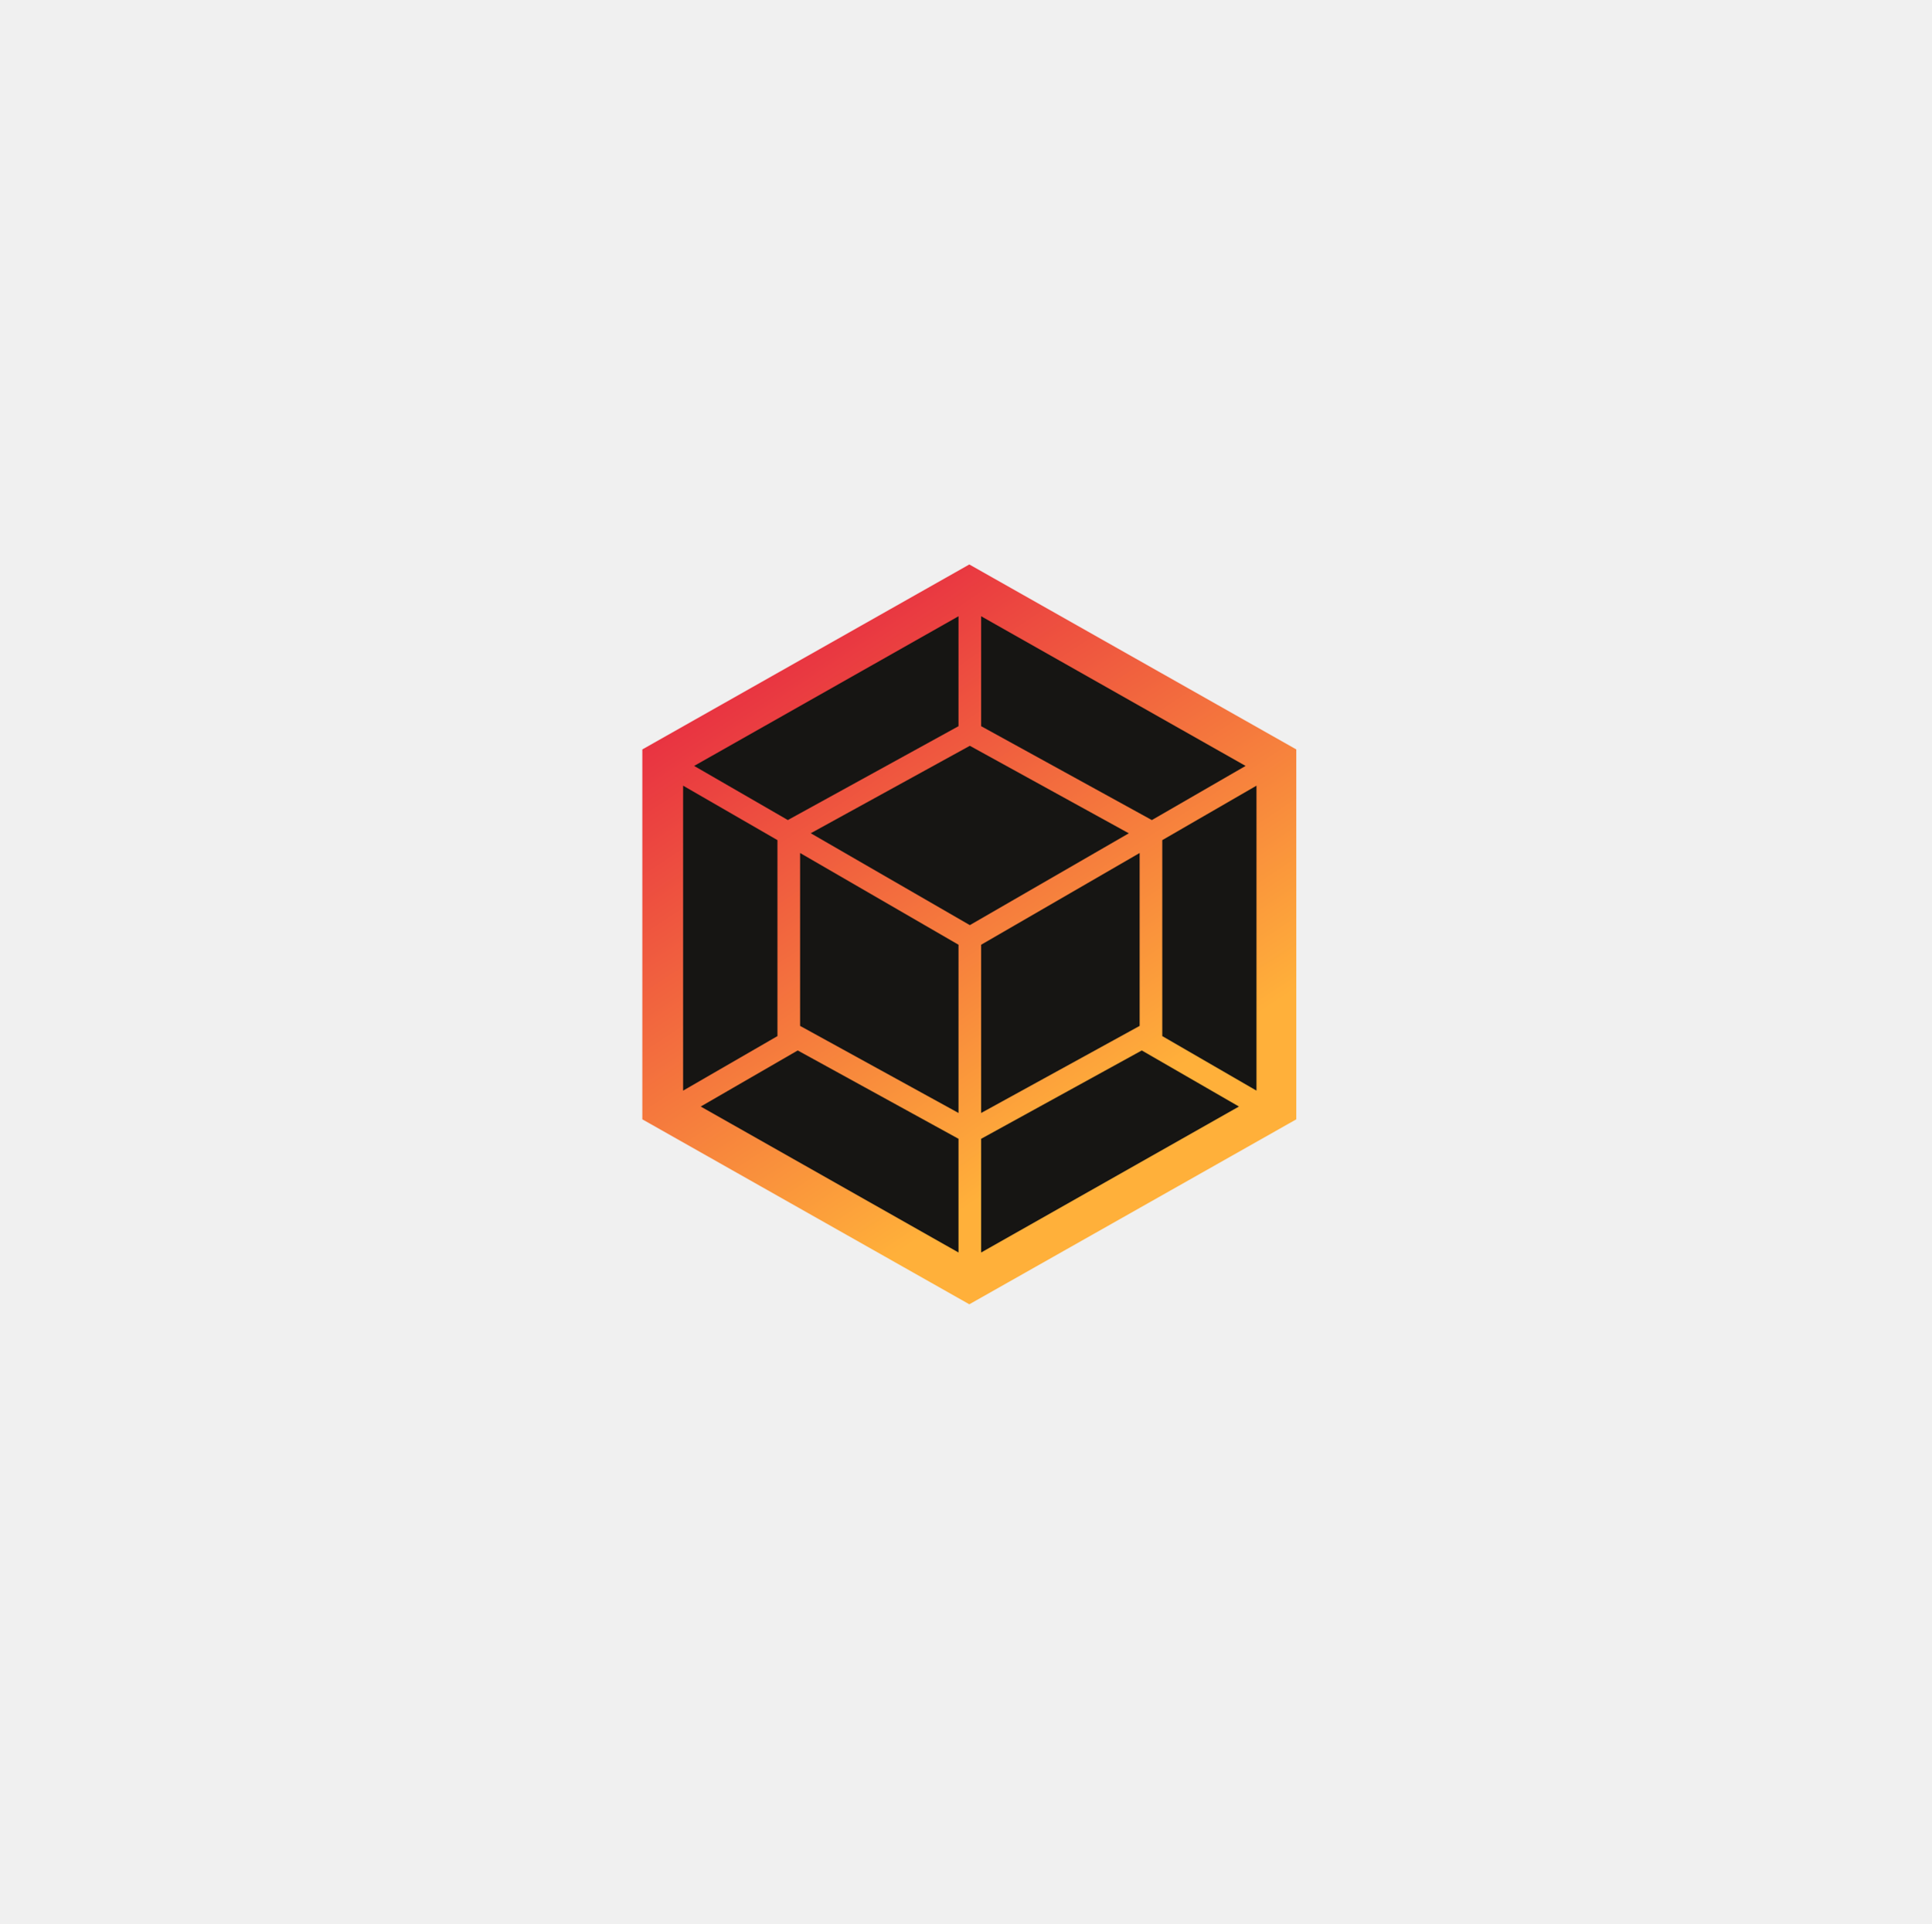
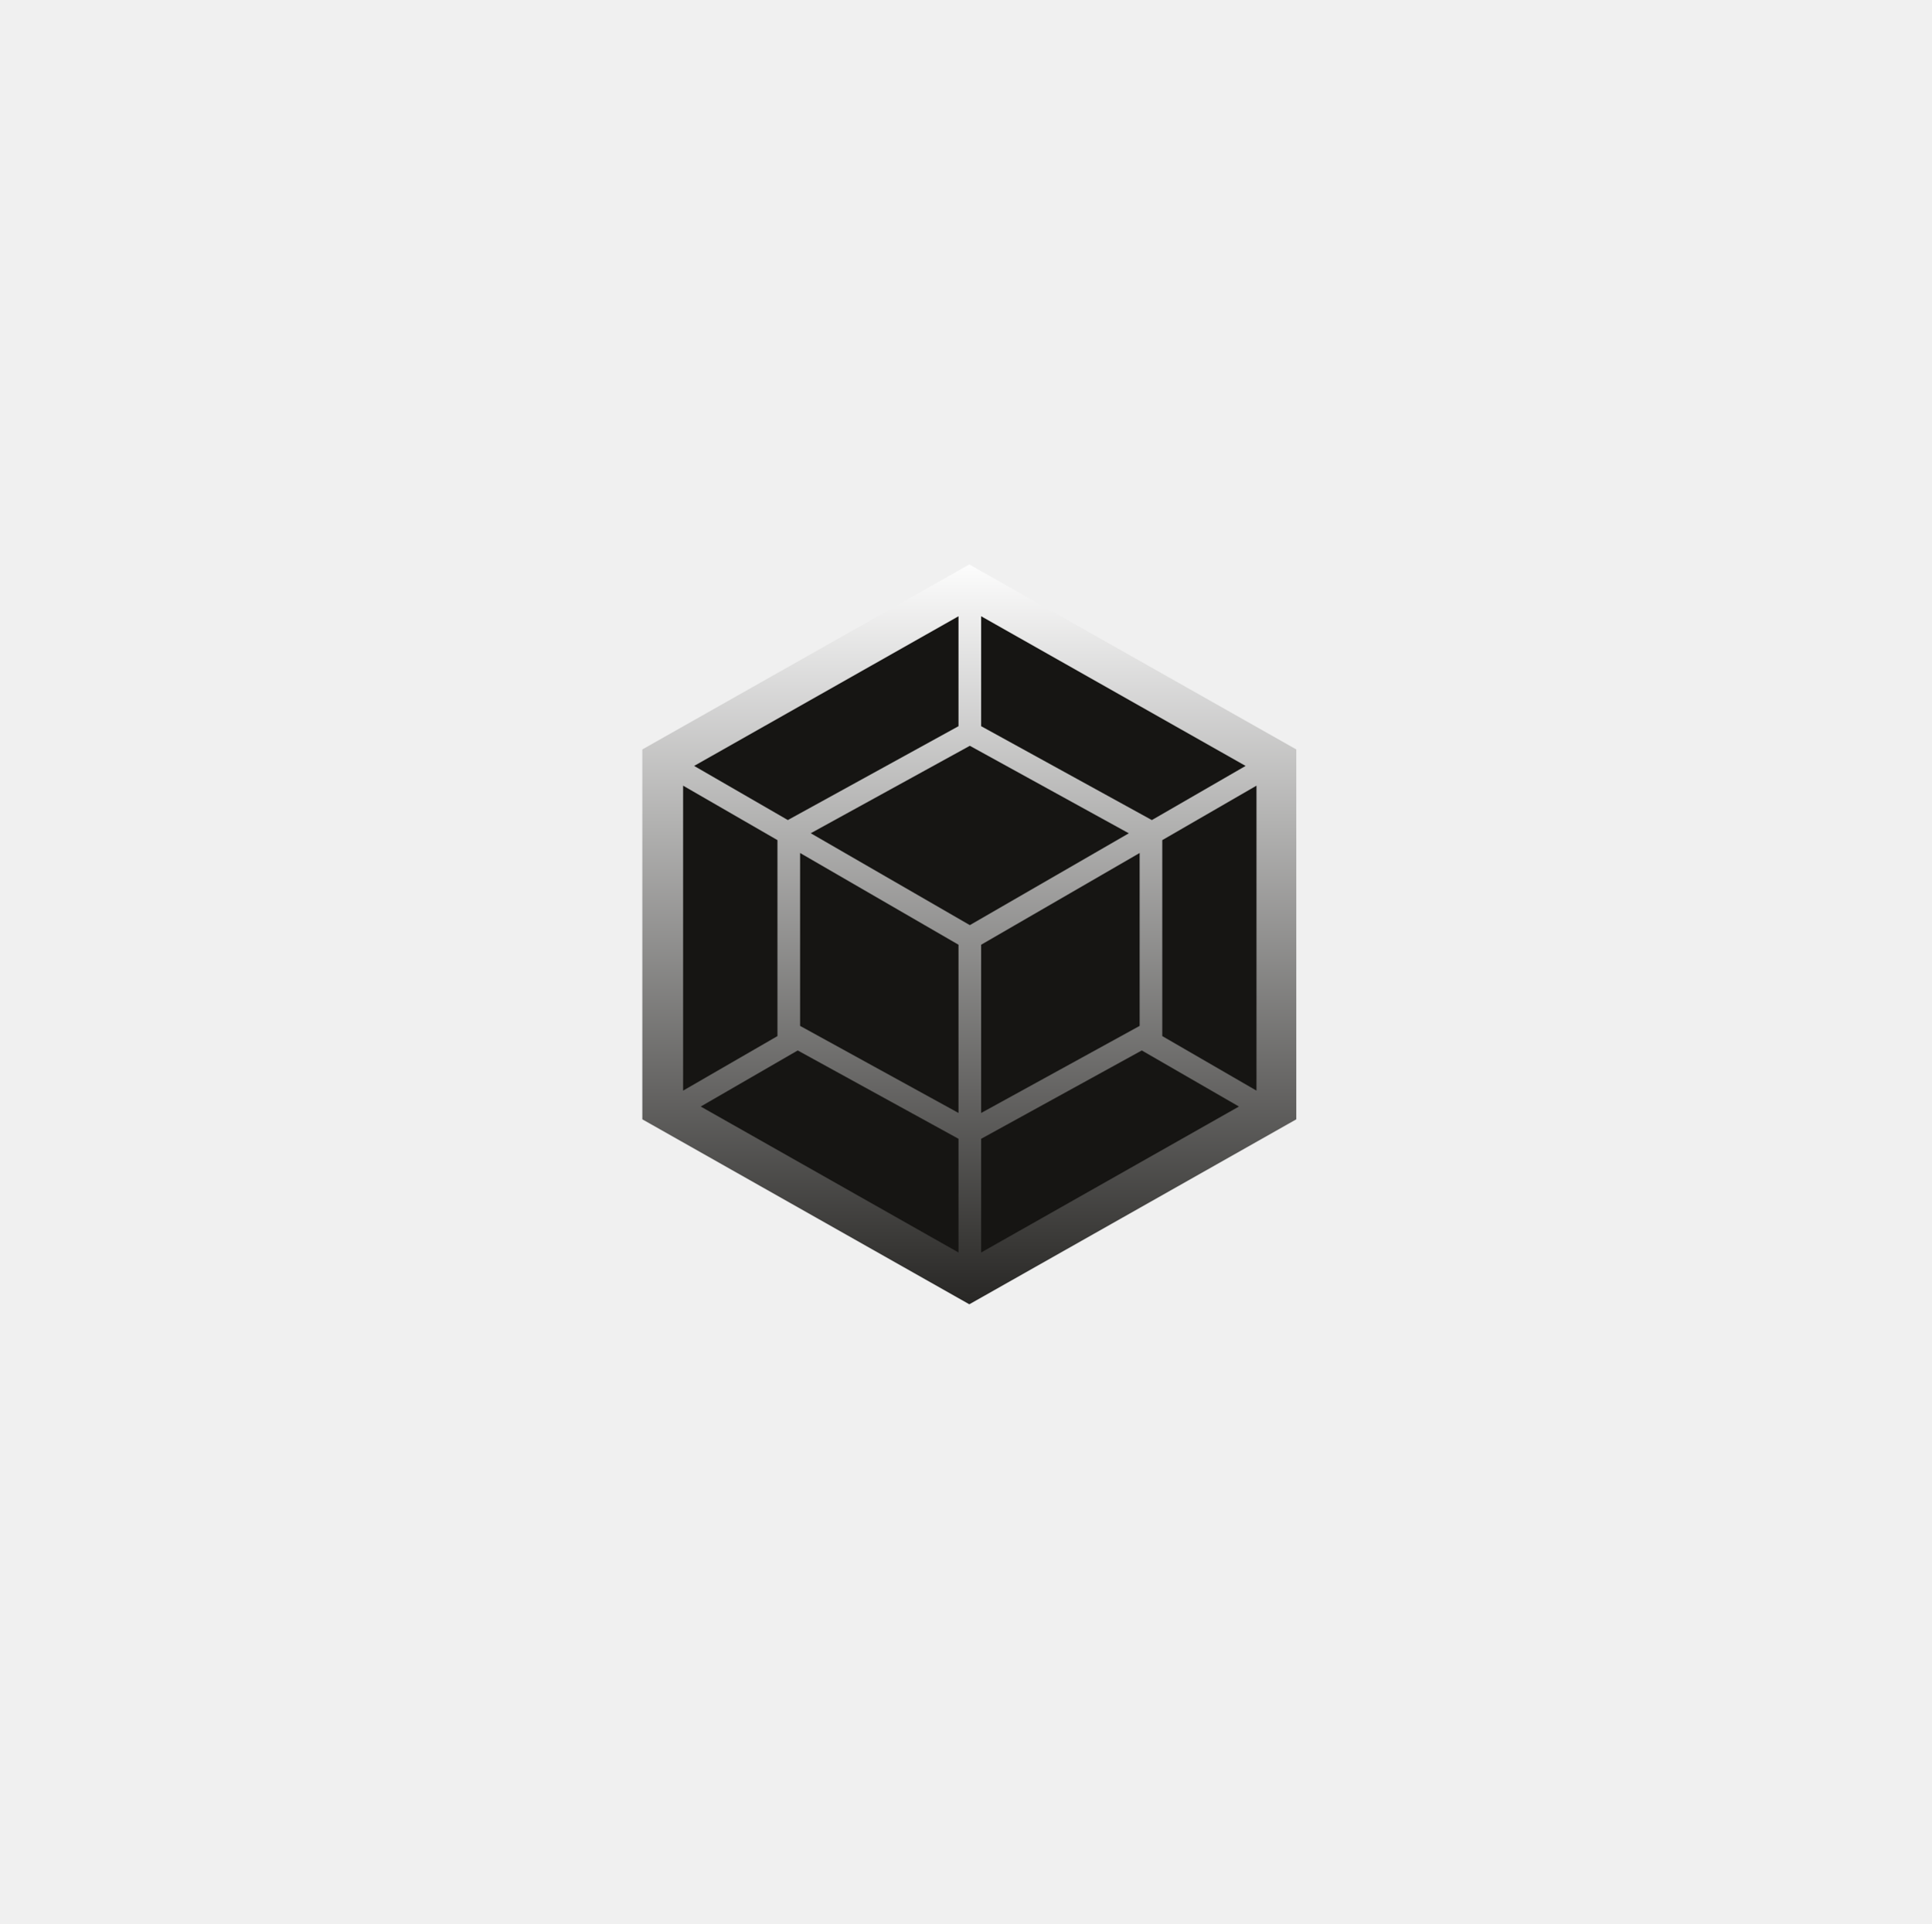
<svg xmlns="http://www.w3.org/2000/svg" width="261" height="260" viewBox="0 0 261 260" fill="none">
  <defs>
-     <linearGradient id="myGradient" gradientTransform="rotate(60)">
-       <stop offset="0%" stop-color="#e21143" />
-       <stop offset="100%" stop-color="#ffb03a" />
+     <linearGradient id="myGradient" gradientTransform="rotate(90)">
+       <stop offset="0%" stop-color="#FDFDFD" />
+       <stop offset="100%" stop-color="#272624" />
    </linearGradient>
  </defs>
  <g clip-path="url(#clip0_303_17231)">
    <path d="M131 76.297L86.81 101.297V151.297L131 176.297L175.19 151.297V101.297L131 76.297Z" fill="url('#myGradient')" />
    <path d="M94.7 149.567L129.54 169.297V153.927L107.81 141.987L94.7 149.567ZM92.32 147.417V106.197L105.07 113.557V140.047L92.32 147.417ZM167.44 149.567L132.6 169.297V153.927L154.31 141.987L167.44 149.567ZM169.81 147.417V106.197L157.08 113.557V140.047L169.81 147.417ZM168.34 103.527L132.6 83.297V98.157L155.49 110.747L155.67 110.847L168.34 103.527ZM93.81 103.527L129.54 83.297V98.157L106.65 110.747L106.48 110.847L93.81 103.527Z" fill="#161513" />
    <path d="M132.6 150.437L154.02 138.667V115.297L132.6 127.697V150.437ZM129.54 150.437L108.13 138.667V115.297L129.54 127.697V150.437ZM152.54 112.627L131.07 100.807L109.57 112.627L131.07 125.047L152.57 112.627" fill="#161513" />
  </g>
  <defs>
    <filter id="filter0_d_303_17231" x="0.724" y="0" width="260" height="260" filterUnits="userSpaceOnUse" color-interpolation-filters="sRGB">
      <feFlood flood-opacity="0" result="BackgroundImageFix" />
      <feColorMatrix in="SourceAlpha" type="matrix" values="0 0 0 0 0 0 0 0 0 0 0 0 0 0 0 0 0 0 127 0" result="hardAlpha" />
      <feOffset dy="4" />
      <feGaussianBlur stdDeviation="20" />
      <feComposite in2="hardAlpha" operator="out" />
      <feColorMatrix type="matrix" values="0 0 0 0 0.037 0 0 0 0 0.035 0 0 0 0 0.048 0 0 0 0.1 0" />
      <feBlend mode="normal" in2="BackgroundImageFix" result="effect1_dropShadow_303_17231" />
      <feBlend mode="normal" in="SourceGraphic" in2="effect1_dropShadow_303_17231" result="shape" />
    </filter>
    <clipPath id="clip0_303_17231">
      <rect width="88.38" height="100" fill="white" transform="translate(86.8101 76.2971)" />
    </clipPath>
  </defs>
</svg>
